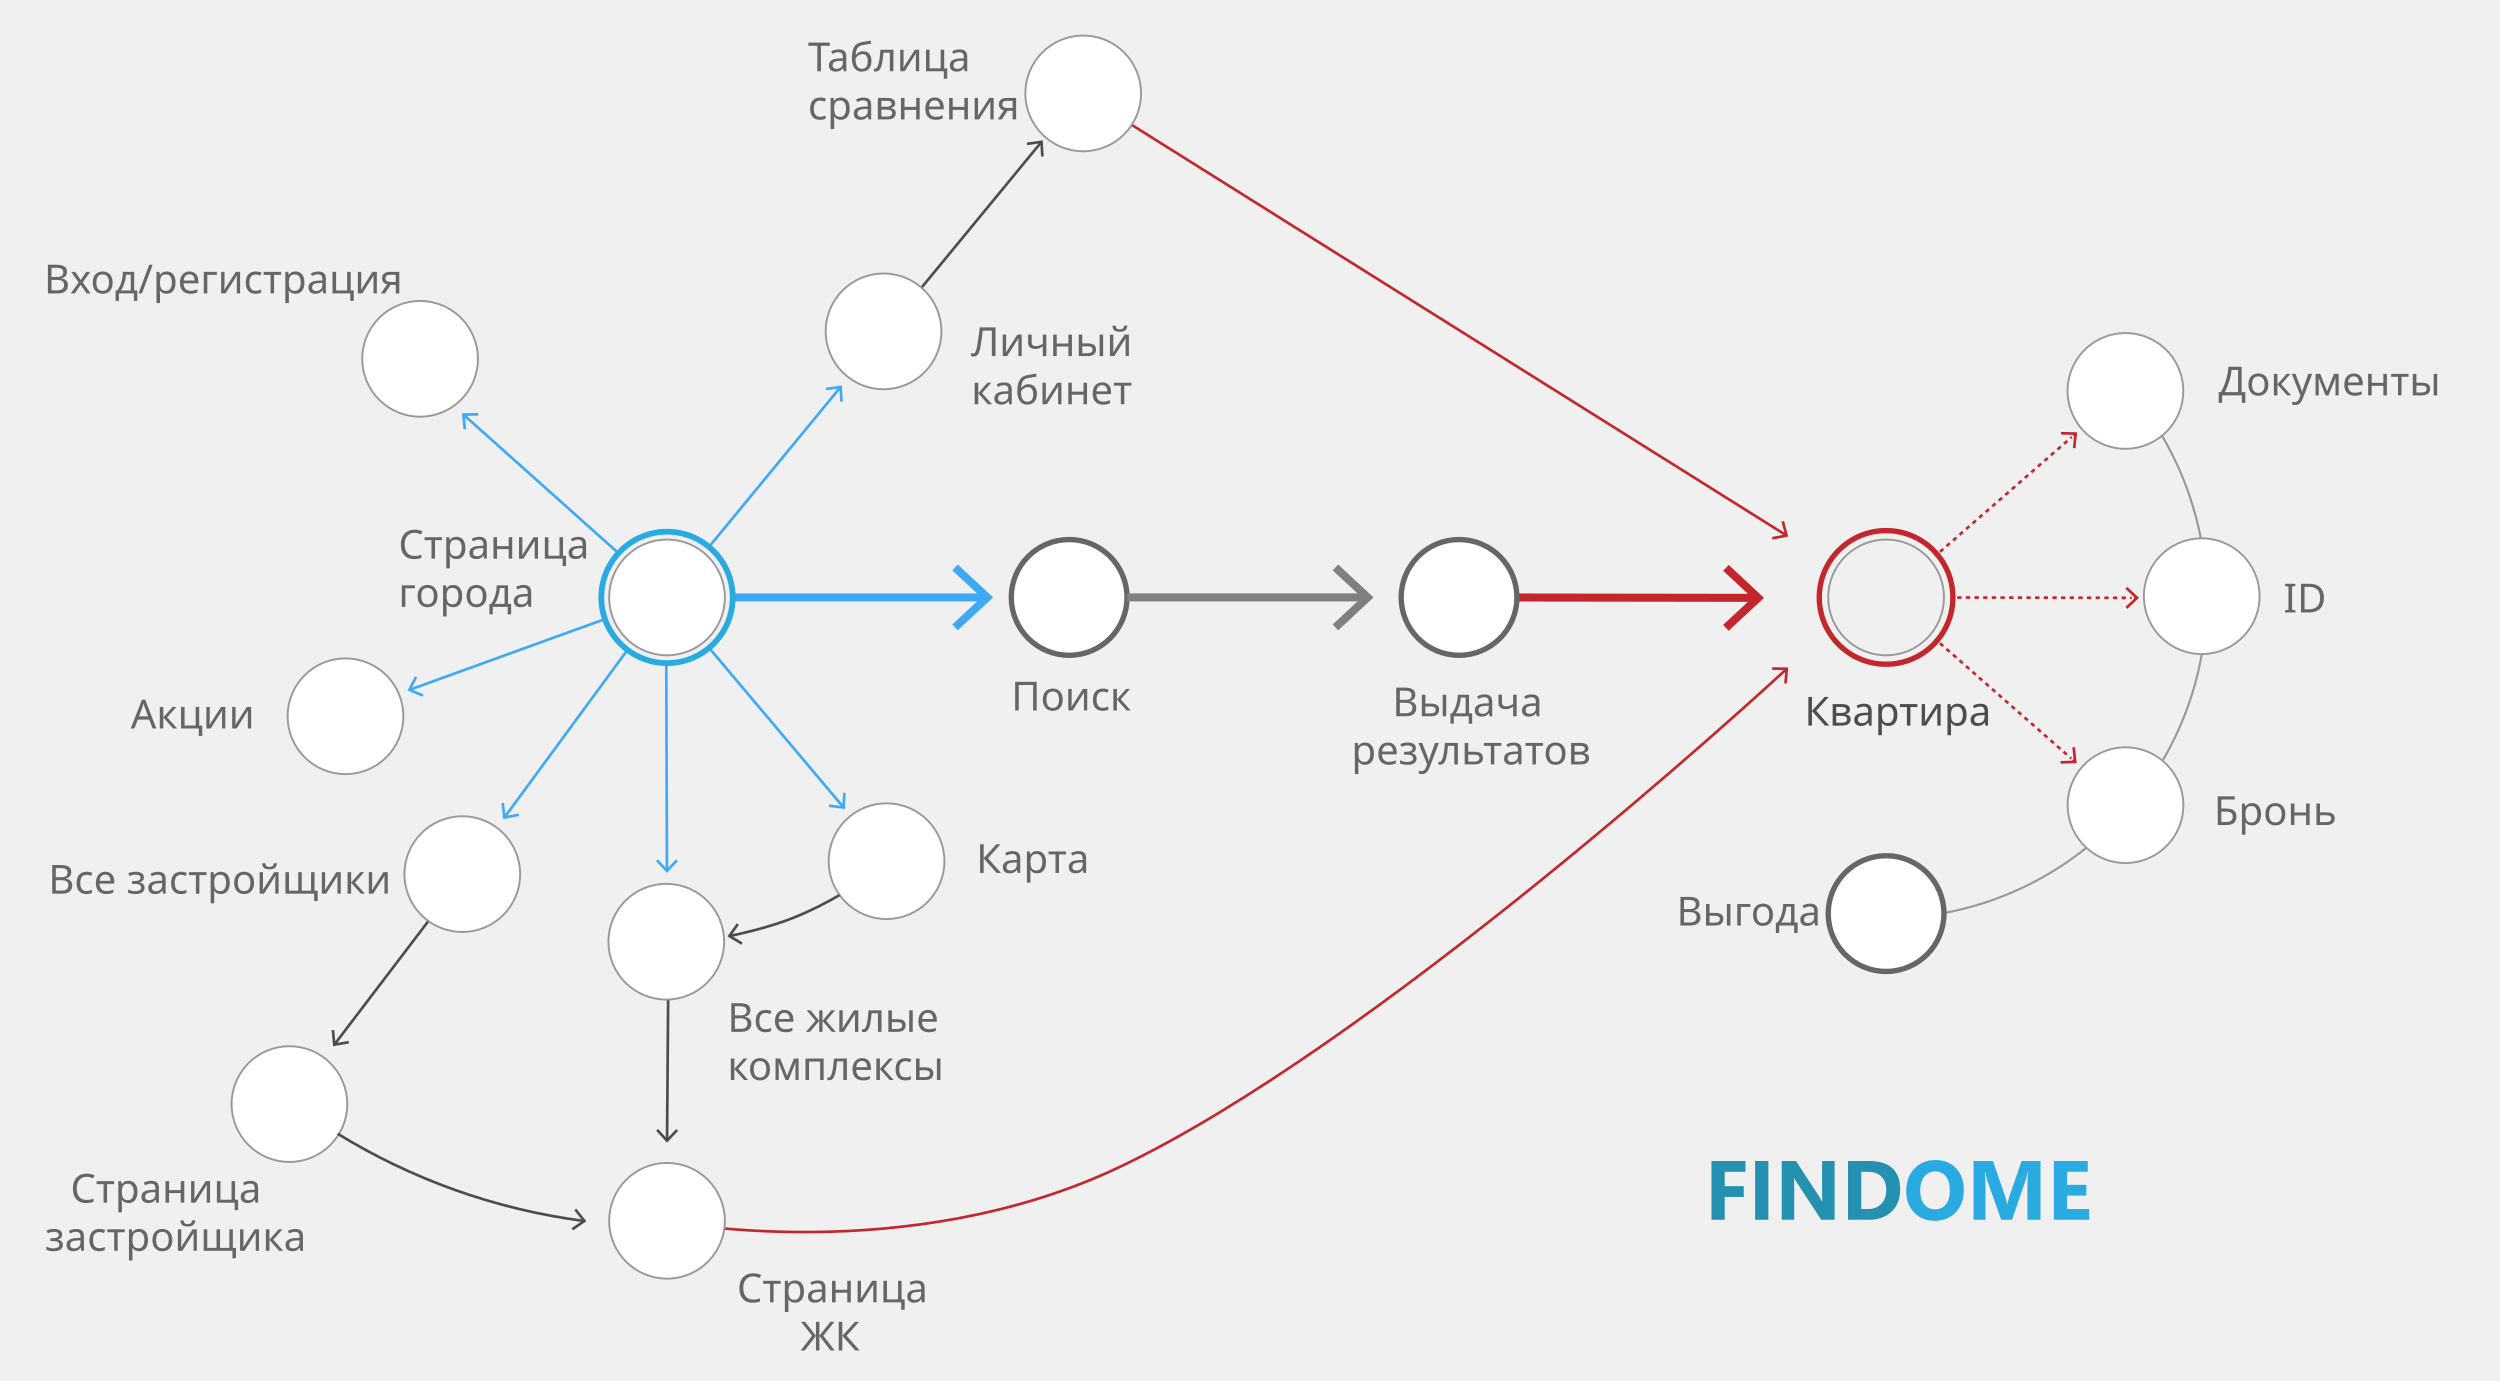
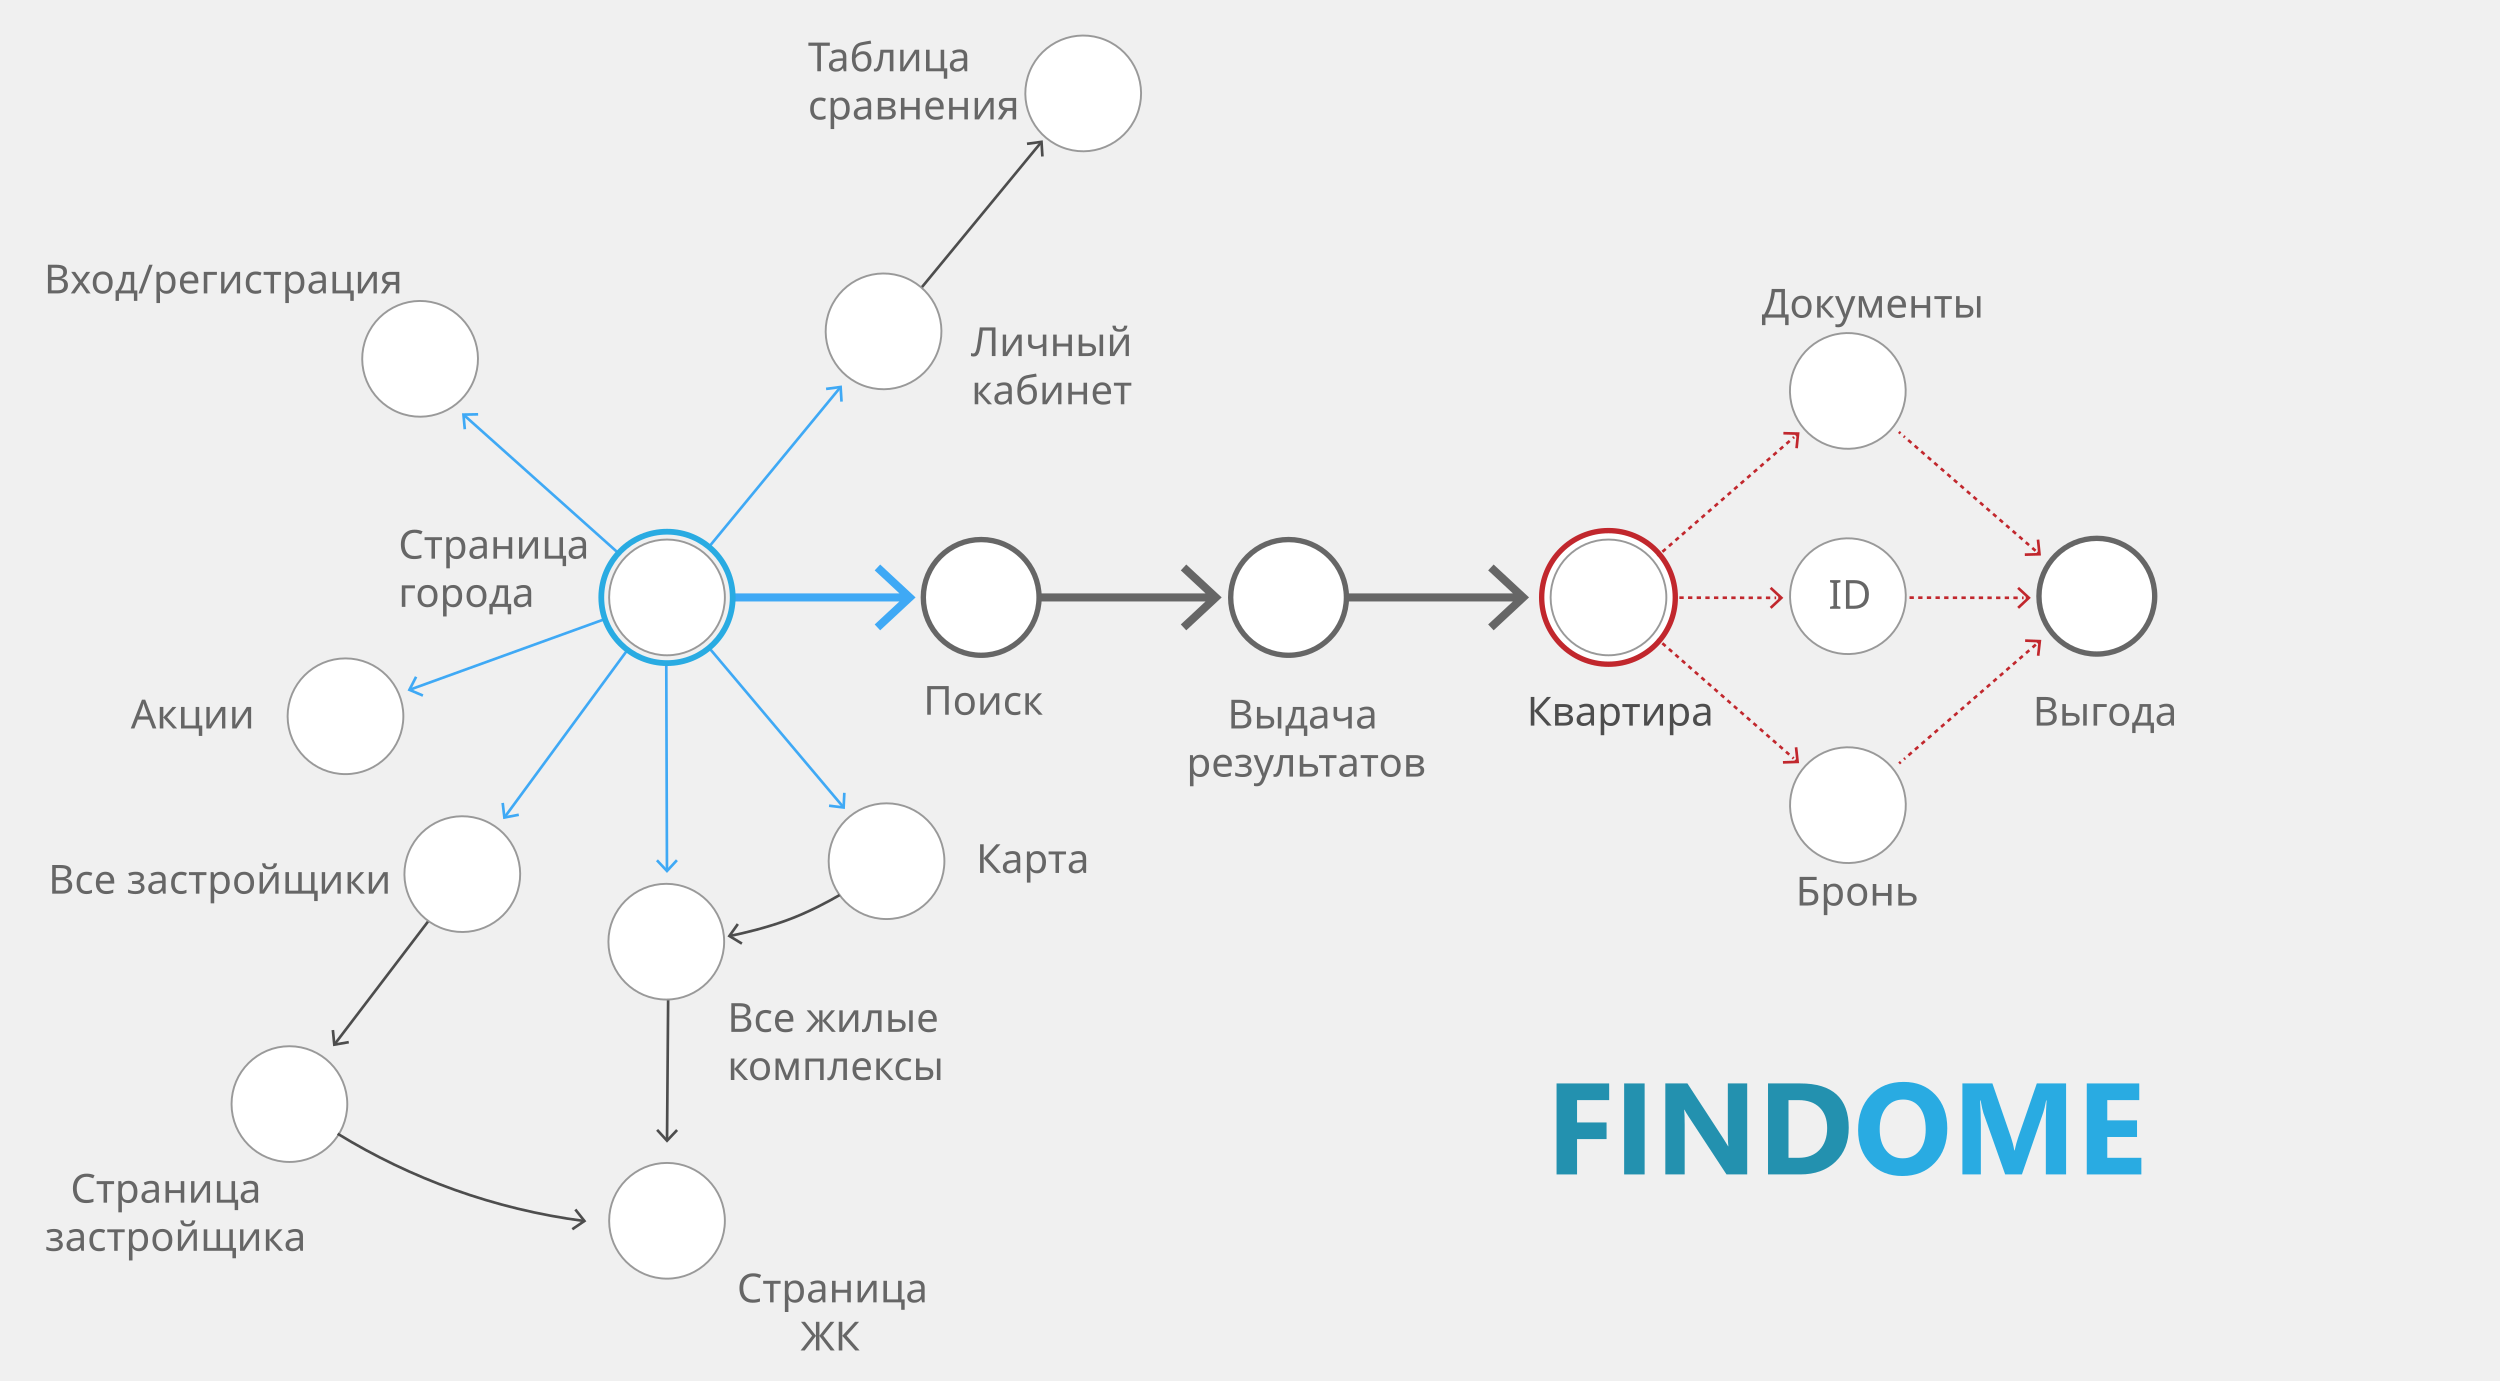
<svg xmlns="http://www.w3.org/2000/svg" xmlns:xlink="http://www.w3.org/1999/xlink" version="1.1" id="Layer_1" x="0px" y="0px" width="1162.442px" height="641.968px" viewBox="0 0 1162.442 641.968" enable-background="new 0 0 1162.442 641.968" xml:space="preserve">
-   <symbol id="New_Symbol" viewBox="-35.563 -35.562 71.126 71.125">
-     <path fill="#FFFFFF" stroke="#999999" stroke-miterlimit="10" d="M29.999,0.001c0-16.568-13.431-29.999-29.999-29.999   S-29.998-16.567-29.998,0.001S-16.567,29.999,0,29.999S29.999,16.568,29.999,0.001z" />
-     <g>
-       <path fill="#29ABE2" d="M0,32.563c17.984,0,32.563-14.579,32.563-32.562c0-17.984-14.579-32.562-32.563-32.562    S-32.562-17.983-32.562,0.001C-32.562,17.984-17.983,32.563,0,32.563 M0,35.563c-19.609,0-35.563-15.953-35.563-35.562    S-19.609-35.562,0-35.562S35.563-19.609,35.563,0.001S19.61,35.563,0,35.563L0,35.563z" />
+   <symbol id="New_Symbol" viewBox="-35.563 -35.563 71.126 71.125">
+     <path fill="#FFFFFF" stroke="#999999" stroke-miterlimit="10" d="M29.999,0c0-16.568-13.431-29.999-29.999-29.999   S-29.998-16.568-29.998,0S-16.567,29.998,0,29.998S29.999,16.567,29.999,0z" />
+     <g>
+       <path fill="#29ABE2" d="M0,32.562c17.984,0,32.563-14.579,32.563-32.562c0-17.984-14.579-32.562-32.563-32.562    S-32.562-17.984-32.562,0C-32.562,17.983-17.983,32.562,0,32.562 M0,35.562c-19.609,0-35.563-15.953-35.563-35.562    S-19.609-35.563,0-35.563S35.563-19.61,35.563,0S19.61,35.562,0,35.562L0,35.562z" />
    </g>
  </symbol>
  <symbol id="New_Symbol_1_2_" viewBox="-21.922 -21.922 43.845 43.845">
    <path fill="#FFFFFF" stroke="#999999" stroke-width="0.719" stroke-miterlimit="10" d="M21.563,0   c0-11.909-9.654-21.563-21.563-21.563S-21.563-11.909-21.563,0S-11.909,21.563,0,21.563S21.563,11.909,21.563,0z" />
  </symbol>
-   <symbol id="New_Symbol_2" viewBox="-25.896 -25.897 51.793 51.793">
-     <path fill="none" stroke="#999999" stroke-width="0.719" stroke-miterlimit="10" d="M21.563-0.001   c0-11.909-9.654-21.563-21.563-21.563S-21.563-11.91-21.563-0.001S-11.909,21.562,0,21.562S21.563,11.908,21.563-0.001z" />
-     <path fill="none" stroke="#C1272D" stroke-width="2" stroke-miterlimit="10" d="M24.897-0.001c0-13.75-11.147-24.896-24.897-24.896   S-24.896-13.751-24.896-0.001S-13.75,24.896,0,24.896S24.897,13.749,24.897-0.001z" />
+   <symbol id="New_Symbol_2" viewBox="-25.896 -25.896 51.793 51.793">
+     <path fill="#FFFFFF" stroke="#C1272D" stroke-width="2" stroke-miterlimit="10" d="M24.897,0C24.897-13.75,13.75-24.896,0-24.896   S-24.896-13.75-24.896,0S-13.75,24.897,0,24.897S24.897,13.75,24.897,0z" />
+     <path fill="none" stroke="#999999" stroke-width="0.719" stroke-miterlimit="10" d="M21.563,0   c0-11.909-9.654-21.563-21.563-21.563S-21.563-11.909-21.563,0S-11.909,21.563,0,21.563S21.563,11.909,21.563,0z" />
  </symbol>
  <g id="HP">
</g>
  <g id="base_x5F_layer">
    <g>
-       <path fill="none" stroke="#999999" stroke-miterlimit="10" d="M988.701,179.86c12.808,14.464,22.991,31.678,29.54,51.141    c17.495,51.992,4.63,106.881-29.036,145.411" />
-     </g>
-     <g>
-       <path fill="none" stroke="#999999" stroke-miterlimit="10" d="M989.993,374.854c-26.295,30.865-63.862,49.207-103.304,51.864" />
+       <g>
+         <line fill="none" stroke="#C1272D" stroke-width="1.248" stroke-miterlimit="10" x1="741.639" y1="277.845" x2="742.639" y2="277.842" />
+         <line fill="none" stroke="#C1272D" stroke-width="1.248" stroke-miterlimit="10" stroke-dasharray="2.012,2.012" x1="744.651" y1="277.836" x2="825.854" y2="277.982" />
+         <line fill="none" stroke="#C1272D" stroke-width="1.248" stroke-miterlimit="10" x1="826.862" y1="277.978" x2="827.86" y2="277.976" />
+         <g>
+           <polygon fill="#C1272D" points="823.742,283.092 822.888,282.181 827.383,277.978 822.862,273.802 823.711,272.885       829.214,277.973     " />
+         </g>
+       </g>
+     </g>
+     <g>
+       <g>
+         <line fill="none" stroke="#C1272D" stroke-width="1.248" stroke-miterlimit="10" x1="856.709" y1="277.845" x2="857.709" y2="277.842" />
+         <line fill="none" stroke="#C1272D" stroke-width="1.248" stroke-miterlimit="10" stroke-dasharray="2.012,2.012" x1="859.721" y1="277.836" x2="940.924" y2="277.982" />
+         <line fill="none" stroke="#C1272D" stroke-width="1.248" stroke-miterlimit="10" x1="941.931" y1="277.978" x2="942.93" y2="277.976" />
+         <g>
+           <polygon fill="#C1272D" points="938.811,283.092 937.957,282.181 942.452,277.978 937.931,273.802 938.78,272.885       944.284,277.973     " />
+         </g>
+       </g>
    </g>
    <g id="New_Symbol_1">
	</g>
    <g id="New_Symbol_1_1_">
	</g>
    <g>
-       <path fill="#2391AF" d="M811.595,544.847h-9.642v6.708h8.861v4.993h-8.861v10.614h-6.155v-27.326h15.797L811.595,544.847    L811.595,544.847z" />
-       <path fill="#2391AF" d="M822.247,567.161h-6.155v-27.326h6.155V567.161z" />
-       <path fill="#2391AF" d="M853.041,567.161h-6.212l-11.262-17.169c-0.661-1.003-1.118-1.759-1.372-2.268h-0.076    c0.102,0.966,0.153,2.439,0.153,4.421v15.016h-5.812v-27.326h6.631l10.843,16.636c0.495,0.75,0.953,1.493,1.372,2.229h0.076    c-0.102-0.635-0.152-1.887-0.152-3.754v-15.111h5.812v27.326H853.041z" />
-       <path fill="#2391AF" d="M859.292,567.161v-27.326h9.68c9.706,0,14.559,4.44,14.559,13.32c0,4.256-1.324,7.654-3.973,10.195    c-2.649,2.541-6.177,3.811-10.585,3.811H859.292z M865.447,544.847v17.322h3.049c2.668,0,4.761-0.8,6.279-2.401    s2.277-3.779,2.277-6.536c0-2.604-0.753-4.653-2.258-6.145c-1.505-1.493-3.618-2.239-6.336-2.239L865.447,544.847L865.447,544.847    z" />
-       <path fill="#29ABE2" d="M899.613,567.638c-3.913,0-7.102-1.274-9.566-3.821c-2.465-2.547-3.697-5.866-3.697-9.957    c0-4.319,1.251-7.813,3.754-10.481c2.503-2.668,5.818-4.002,9.947-4.002c3.9,0,7.054,1.277,9.461,3.83    c2.407,2.553,3.611,5.92,3.611,10.099c0,4.294-1.248,7.756-3.744,10.385C906.883,566.323,903.628,567.638,899.613,567.638z     M899.88,544.675c-2.16,0-3.875,0.81-5.145,2.43c-1.271,1.62-1.906,3.764-1.906,6.431c0,2.706,0.635,4.847,1.906,6.422    c1.27,1.575,2.935,2.363,4.993,2.363c2.121,0,3.805-0.765,5.05-2.296s1.867-3.655,1.867-6.374c0-2.833-0.604-5.037-1.81-6.612    C903.628,545.463,901.976,544.675,899.88,544.675z" />
-       <path fill="#29ABE2" d="M948.796,567.161h-6.079v-16.35c0-1.766,0.076-3.716,0.229-5.85h-0.152    c-0.318,1.677-0.604,2.884-0.858,3.621l-6.403,18.579h-5.031l-6.517-18.389c-0.178-0.495-0.464-1.766-0.858-3.811h-0.172    c0.165,2.693,0.248,5.056,0.248,7.089v15.111h-5.545v-27.326h9.013l5.583,16.197c0.445,1.296,0.769,2.598,0.972,3.906h0.114    c0.343-1.512,0.705-2.826,1.086-3.945l5.583-16.159h8.785v27.327H948.796z" />
-       <path fill="#29ABE2" d="M971.396,567.161h-16.388v-27.326h15.759v5.012h-9.604v6.079h8.937v4.993h-8.937v6.25h10.233    L971.396,567.161L971.396,567.161z" />
-     </g>
-     <use xlink:href="#New_Symbol_2" width="51.793" height="51.793" x="-25.896" y="-25.897" transform="matrix(1.2478 0 0 -1.2478 876.9847 277.7838)" overflow="visible" />
-     <circle fill="#FFFFFF" stroke="#666666" stroke-width="2.496" stroke-miterlimit="10" cx="497.13" cy="277.783" r="26.907" />
-     <g>
-       <g>
-         <line fill="none" stroke="#3FA9F5" stroke-width="3.744" stroke-miterlimit="10" x1="340.446" y1="277.784" x2="457.739" y2="277.784" />
-         <g>
-           <polygon fill="#3FA9F5" points="445.335,293.094 442.781,290.353 456.302,277.788 442.781,265.219 445.335,262.477       461.799,277.788     " />
-         </g>
-       </g>
-     </g>
-     <g>
-       <g>
-         <line fill="none" stroke="#808080" stroke-width="3.744" stroke-miterlimit="10" x1="524.037" y1="277.784" x2="634.622" y2="277.784" />
-         <g>
-           <polygon fill="#808080" points="622.218,293.094 619.664,290.353 633.185,277.788 619.664,265.219 622.218,262.477       638.682,277.788     " />
-         </g>
-       </g>
-     </g>
+       <path fill="#2391AF" d="M748.224,511.528h-14.931v10.388h13.721v7.732h-13.721v16.436h-9.531v-42.315h24.462L748.224,511.528    L748.224,511.528z" />
+       <path fill="#2391AF" d="M764.719,546.082h-9.531v-42.315h9.531V546.082z" />
+       <path fill="#2391AF" d="M812.404,546.082h-9.619l-17.44-26.587c-1.024-1.553-1.731-2.724-2.125-3.512h-0.118    c0.158,1.496,0.237,3.777,0.237,6.846v23.253h-9v-42.315h10.268l16.791,25.761c0.767,1.161,1.476,2.312,2.125,3.452h0.118    c-0.158-0.983-0.235-2.922-0.235-5.813v-23.4h9v42.315L812.404,546.082L812.404,546.082z" />
+       <path fill="#2391AF" d="M822.084,546.082v-42.315h14.99c15.03,0,22.545,6.875,22.545,20.626c0,6.591-2.05,11.852-6.152,15.787    c-4.102,3.935-9.565,5.901-16.391,5.901H822.084z M831.615,511.528v26.824h4.721c4.132,0,7.372-1.239,9.723-3.718    s3.526-5.852,3.526-10.121c0-4.032-1.166-7.205-3.497-9.516c-2.331-2.312-5.603-3.467-9.811-3.467L831.615,511.528    L831.615,511.528z" />
+       <path fill="#29ABE2" d="M884.522,546.82c-6.059,0-10.998-1.973-14.813-5.917c-3.817-3.944-5.725-9.084-5.725-15.419    c0-6.688,1.937-12.099,5.813-16.23c3.876-4.132,9.009-6.197,15.403-6.197c6.039,0,10.923,1.977,14.651,5.931    c3.727,3.953,5.592,9.167,5.592,15.638c0,6.649-1.932,12.01-5.798,16.081C895.78,544.784,890.739,546.82,884.522,546.82z     M884.935,511.262c-3.345,0-6,1.254-7.967,3.763c-1.968,2.509-2.951,5.829-2.951,9.959c0,4.19,0.983,7.506,2.951,9.945    c1.967,2.439,4.545,3.659,7.732,3.659c3.284,0,5.892-1.185,7.82-3.555s2.891-5.66,2.891-9.87c0-4.387-0.935-7.8-2.803-10.239    C890.739,512.482,888.181,511.262,884.935,511.262z" />
+       <path fill="#29ABE2" d="M960.683,546.082h-9.413v-25.318c0-2.735,0.118-5.754,0.355-9.059h-0.235    c-0.492,2.597-0.935,4.466-1.329,5.607l-9.915,28.77h-7.791l-10.092-28.476c-0.276-0.766-0.719-2.735-1.329-5.901h-0.266    c0.255,4.17,0.384,7.829,0.384,10.977v23.4h-8.586v-42.315h13.957l8.645,25.081c0.689,2.007,1.191,4.023,1.505,6.049h0.177    c0.531-2.341,1.092-4.376,1.682-6.109l8.645-25.023h13.604v42.316L960.683,546.082L960.683,546.082z" />
+       <path fill="#29ABE2" d="M995.679,546.082h-25.377v-42.315h24.403v7.761h-14.872v9.413h13.839v7.732h-13.839v9.678h15.846    L995.679,546.082L995.679,546.082z" />
+     </g>
+     <use xlink:href="#New_Symbol_2" width="51.793" height="51.793" id="XMLID_1_" x="-25.896" y="-25.896" transform="matrix(1.2478 0 0 -1.2478 747.9067 277.7838)" overflow="visible" />
+     <circle fill="#FFFFFF" stroke="#666666" stroke-width="2.496" stroke-miterlimit="10" cx="456.23" cy="277.783" r="26.907" />
+     <polygon fill="#3FA9F5" points="409.257,262.477 406.703,265.219 418.206,275.912 340.446,275.912 340.446,279.655    418.214,279.655 406.703,290.353 409.257,293.094 425.721,277.788  " />
+     <polygon fill="#666666" points="551.59,262.477 549.036,265.219 560.54,275.912 482.779,275.912 482.779,279.655 560.548,279.655    549.036,290.353 551.59,293.094 568.054,277.788  " />
+     <circle fill="#FFFFFF" stroke="#666666" stroke-width="2.496" stroke-miterlimit="10" cx="599.146" cy="277.783" r="26.907" />
+     <polygon fill="#666666" points="694.507,262.477 691.953,265.219 703.456,275.912 625.696,275.912 625.696,279.655    703.464,279.655 691.953,290.353 694.507,293.094 710.971,277.788  " />
    <g>
      <g>
        <line fill="none" stroke="#3FA9F5" stroke-width="1.248" stroke-miterlimit="10" x1="329.739" y1="301.269" x2="391.983" y2="375.127" />
        <g>
          <polygon fill="#3FA9F5" points="385.417,375.254 385.566,374.014 391.674,374.762 391.973,368.615 393.22,368.677       392.855,376.163     " />
        </g>
      </g>
    </g>
    <g>
      <g>
        <line fill="none" stroke="#3FA9F5" stroke-width="1.248" stroke-miterlimit="10" x1="309.805" y1="308.778" x2="310.123" y2="404.549" />
        <g>
          <polygon fill="#3FA9F5" points="305.005,400.431 305.917,399.577 310.12,404.07 314.294,399.549 315.211,400.397       310.126,405.902     " />
        </g>
      </g>
    </g>
    <g>
      <g>
        <line fill="none" stroke="#3FA9F5" stroke-width="1.248" stroke-miterlimit="10" x1="291.655" y1="302.337" x2="234.784" y2="379.772" />
        <g>
          <polygon fill="#3FA9F5" points="233.119,373.419 234.359,373.274 235.067,379.385 241.111,378.233 241.344,379.46       233.982,380.862     " />
        </g>
      </g>
    </g>
    <g>
      <g>
        <line fill="none" stroke="#3FA9F5" stroke-width="1.248" stroke-miterlimit="10" x1="281.117" y1="287.907" x2="190.777" y2="320.606" />
        <g>
          <polygon fill="#3FA9F5" points="192.928,314.4 194.039,314.97 191.227,320.442 196.891,322.848 196.401,323.997       189.504,321.066     " />
        </g>
      </g>
    </g>
    <g>
      <g>
        <line fill="none" stroke="#3FA9F5" stroke-width="1.248" stroke-miterlimit="10" x1="287.451" y1="257.096" x2="215.815" y2="193.075" />
        <g>
          <polygon fill="#3FA9F5" points="222.298,192.025 222.324,193.273 216.172,193.393 216.741,199.52 215.498,199.634       214.806,192.172     " />
        </g>
      </g>
    </g>
    <g>
      <g>
        <line fill="none" stroke="#3FA9F5" stroke-width="1.248" stroke-miterlimit="10" x1="329.535" y1="254.445" x2="390.593" y2="180.267" />
        <g>
          <polygon fill="#3FA9F5" points="391.906,186.703 390.659,186.779 390.29,180.638 384.191,181.455 384.026,180.217       391.454,179.223     " />
        </g>
      </g>
    </g>
    <g>
      <g>
        <line fill="none" stroke="#4D4D4D" stroke-width="1.248" stroke-miterlimit="10" x1="422.945" y1="140.467" x2="484.004" y2="66.289" />
        <g>
          <polygon fill="#4D4D4D" points="485.316,72.725 484.07,72.801 483.701,66.66 477.602,67.477 477.437,66.239 484.865,65.245           " />
        </g>
      </g>
    </g>
    <g>
      <g>
-         <line fill="none" stroke="#C1272D" stroke-width="1.248" stroke-miterlimit="10" x1="502.881" y1="43.434" x2="830.343" y2="248.774" />
-         <g>
-           <polygon fill="#C1272D" points="824.128,250.901 823.893,249.675 829.937,248.521 828.344,242.577 829.55,242.255       831.489,249.494     " />
-         </g>
-       </g>
-     </g>
-     <g>
-       <g>
-         <line fill="none" stroke="#C1272D" stroke-width="1.248" stroke-miterlimit="10" x1="899.804" y1="258.551" x2="900.554" y2="257.89" />
-         <line fill="none" stroke="#C1272D" stroke-width="1.248" stroke-miterlimit="10" stroke-dasharray="2.012,2.012" x1="902.065" y1="256.561" x2="963.298" y2="203.227" />
-         <line fill="none" stroke="#C1272D" stroke-width="1.248" stroke-miterlimit="10" x1="964.053" y1="202.562" x2="964.804" y2="201.902" />
-         <g>
-           <polygon fill="#C1272D" points="965.07,208.465 963.827,208.341 964.445,202.218 958.293,202.05 958.328,200.801       965.821,201.009     " />
-         </g>
-       </g>
-     </g>
-     <g>
-       <g>
-         <line fill="none" stroke="#C1272D" stroke-width="1.248" stroke-miterlimit="10" x1="907.027" y1="277.845" x2="908.027" y2="277.842" />
-         <line fill="none" stroke="#C1272D" stroke-width="1.248" stroke-miterlimit="10" stroke-dasharray="2.012,2.012" x1="910.039" y1="277.836" x2="991.242" y2="277.982" />
-         <line fill="none" stroke="#C1272D" stroke-width="1.248" stroke-miterlimit="10" x1="992.249" y1="277.978" x2="993.248" y2="277.976" />
-         <g>
-           <polygon fill="#C1272D" points="989.129,283.092 988.275,282.181 992.77,277.978 988.249,273.802 989.098,272.885       994.602,277.973     " />
-         </g>
-       </g>
-     </g>
-     <g>
-       <g>
-         <line fill="none" stroke="#C1272D" stroke-width="1.248" stroke-miterlimit="10" x1="899.767" y1="297.126" x2="900.522" y2="297.782" />
-         <line fill="none" stroke="#C1272D" stroke-width="1.248" stroke-miterlimit="10" stroke-dasharray="2.012,2.012" x1="902.041" y1="299.101" x2="963.081" y2="352.655" />
-         <line fill="none" stroke="#C1272D" stroke-width="1.248" stroke-miterlimit="10" x1="963.841" y1="353.315" x2="964.596" y2="353.971" />
-         <g>
-           <polygon fill="#C1272D" points="958.127,355.112 958.084,353.864 964.234,353.658 963.579,347.538 964.821,347.406       965.617,354.86     " />
-         </g>
-       </g>
-     </g>
-     <g>
-       <g>
-         <path fill="none" stroke="#C1272D" stroke-width="1.248" stroke-miterlimit="10" d="M310.888,567.875     c0,0,110.555,21.608,209.077-24.959c118.824-56.163,295.751-218.036,310.534-231.655" />
-         <g>
-           <polygon fill="#C1272D" points="830.823,317.81 829.579,317.7 830.128,311.572 823.976,311.472 823.997,310.223 831.49,310.347           " />
+         <line fill="none" stroke="#C1272D" stroke-width="1.248" stroke-miterlimit="10" x1="770.725" y1="258.551" x2="771.475" y2="257.89" />
+         <line fill="none" stroke="#C1272D" stroke-width="1.248" stroke-miterlimit="10" stroke-dasharray="2.012,2.012" x1="772.986" y1="256.561" x2="834.219" y2="203.227" />
+         <line fill="none" stroke="#C1272D" stroke-width="1.248" stroke-miterlimit="10" x1="834.974" y1="202.562" x2="835.725" y2="201.902" />
+         <g>
+           <polygon fill="#C1272D" points="835.991,208.465 834.748,208.341 835.366,202.218 829.214,202.05 829.249,200.801       836.742,201.009     " />
+         </g>
+       </g>
+     </g>
+     <g>
+       <g>
+         <line fill="none" stroke="#C1272D" stroke-width="1.248" stroke-miterlimit="10" x1="883.678" y1="201.495" x2="882.927" y2="200.835" />
+         <line fill="none" stroke="#C1272D" stroke-width="1.248" stroke-miterlimit="10" stroke-dasharray="2.012,2.012" x1="946.478" y1="256.094" x2="885.19" y2="202.823" />
+         <line fill="none" stroke="#C1272D" stroke-width="1.248" stroke-miterlimit="10" x1="947.986" y1="257.417" x2="947.234" y2="256.758" />
+         <g>
+           <polygon fill="#C1272D" points="949.003,258.309 941.511,258.525 941.474,257.276 947.626,257.101 947.002,250.979       948.245,250.854     " />
+         </g>
+       </g>
+     </g>
+     <g>
+       <g>
+         <line fill="none" stroke="#C1272D" stroke-width="1.248" stroke-miterlimit="10" x1="770.688" y1="297.126" x2="771.443" y2="297.782" />
+         <line fill="none" stroke="#C1272D" stroke-width="1.248" stroke-miterlimit="10" stroke-dasharray="2.012,2.012" x1="772.962" y1="299.101" x2="834.002" y2="352.655" />
+         <line fill="none" stroke="#C1272D" stroke-width="1.248" stroke-miterlimit="10" x1="834.762" y1="353.315" x2="835.517" y2="353.971" />
+         <g>
+           <polygon fill="#C1272D" points="829.048,355.112 829.005,353.864 835.155,353.658 834.5,347.538 835.742,347.406       836.538,354.86     " />
+         </g>
+       </g>
+     </g>
+     <g>
+       <g>
+         <line fill="none" stroke="#C1272D" stroke-width="1.248" stroke-miterlimit="10" x1="883.798" y1="354.31" x2="883.04" y2="354.962" />
+         <line fill="none" stroke="#C1272D" stroke-width="1.248" stroke-miterlimit="10" stroke-dasharray="2.012,2.012" x1="946.606" y1="299.721" x2="885.323" y2="352.998" />
+         <line fill="none" stroke="#C1272D" stroke-width="1.248" stroke-miterlimit="10" x1="948.127" y1="298.412" x2="947.369" y2="299.065" />
+         <g>
+           <polygon fill="#C1272D" points="949.152,297.528 948.322,304.978 947.08,304.84 947.763,298.723 941.614,298.49       941.663,297.242     " />
        </g>
      </g>
    </g>
    <g>
      <g>
        <line fill="none" stroke="#4D4D4D" stroke-width="1.248" stroke-miterlimit="10" x1="214.798" y1="407.772" x2="155.71" y2="485.39" />
        <g>
          <polygon fill="#4D4D4D" points="154.153,479.009 155.396,478.885 155.999,485.008 162.062,483.96 162.274,485.191       154.889,486.466     " />
        </g>
      </g>
    </g>
    <g>
      <g>
        <line fill="none" stroke="#4D4D4D" stroke-width="1.248" stroke-miterlimit="10" x1="310.888" y1="437.864" x2="310.152" y2="529.958" />
        <g>
          <polygon fill="#4D4D4D" points="305.082,525.783 306.003,524.939 310.155,529.479 314.38,525.006 315.287,525.864       310.14,531.311     " />
        </g>
      </g>
    </g>
    <g>
-       <g>
-         <line fill="none" stroke="#C1272D" stroke-width="3.744" stroke-miterlimit="10" x1="678.417" y1="277.784" x2="816.184" y2="277.992" />
-         <g>
-           <polygon fill="#C1272D" points="803.757,293.283 801.207,290.538 814.747,277.993 801.245,265.404 803.803,262.666       820.244,278.001     " />
-         </g>
-       </g>
-     </g>
-     <g>
      <text transform="matrix(1 0 0 1 20.4698 136.4198)" fill="#666666" font-family="'SegoeUI-Semilight'" font-size="18.66">Вход/регистрация</text>
    </g>
-     <text transform="matrix(1 0 0 1 185.254 259.7784)" enable-background="new    ">
-       <tspan x="0" y="0" fill="#666666" font-family="'SegoeUI-Semilight'" font-size="18.66">Страница</tspan>
-       <tspan x="0" y="22.393" fill="#666666" font-family="'SegoeUI-Semilight'" font-size="18.66">города</tspan>
-     </text>
-     <text transform="matrix(1 0 0 1 647.41 333.0454)" fill="#666666" font-family="'SegoeUI-Semilight'" font-size="18.66">Выдача</text>
-     <text transform="matrix(1 0 0 1 628.389 355.4384)" fill="#666666" font-family="'SegoeUI-Semilight'" font-size="18.66">результатов</text>
-     <text transform="matrix(1 0 0 1 470.2215 330.3418)" fill="#666666" font-family="'SegoeUI-Semilight'" font-size="18.66">Поиск</text>
-     <text transform="matrix(1 0 0 1 779.5548 430.3418)" fill="#666666" font-family="'SegoeUI-Semilight'" font-size="18.66">Выгода</text>
-     <use xlink:href="#New_Symbol_1_2_" width="43.845" height="43.845" x="-21.922" y="-21.922" transform="matrix(1.1532 0.4766 0.4766 -1.1532 410.8312 154.0773)" overflow="visible" />
-     <use xlink:href="#New_Symbol_1_2_" width="43.845" height="43.845" x="-21.922" y="-21.922" transform="matrix(1.1827 -0.398 -0.398 -1.1827 988.2706 181.7729)" overflow="visible" />
-     <use xlink:href="#New_Symbol_1_2_" width="43.845" height="43.845" x="-21.922" y="-21.922" transform="matrix(1.1827 -0.398 -0.398 -1.1827 1023.756 277.2187)" overflow="visible" />
-     <use xlink:href="#New_Symbol_1_2_" width="43.845" height="43.845" x="-21.922" y="-21.922" transform="matrix(1.1827 -0.398 -0.398 -1.1827 988.317 374.3856)" overflow="visible" />
+     <text transform="matrix(1 0 0 1 185.254 259.7784)" fill="#666666" font-family="'SegoeUI-Semilight'" font-size="18.66">Страница</text>
+     <text transform="matrix(1 0 0 1 185.254 282.1714)" fill="#666666" font-family="'SegoeUI-Semilight'" font-size="18.66">города</text>
+     <text transform="matrix(1 0 0 1 570.7431 338.7157)" fill="#666666" font-family="'SegoeUI-Semilight'" font-size="18.66">Выдача</text>
+     <text transform="matrix(1 0 0 1 551.7221 361.1086)" fill="#666666" font-family="'SegoeUI-Semilight'" font-size="18.66">результатов</text>
+     <text transform="matrix(1 0 0 1 429.3225 332.3418)" fill="#666666" font-family="'SegoeUI-Semilight'" font-size="18.66">Поиск</text>
+     <text transform="matrix(1 0 0 1 945.2391 337.3788)" fill="#666666" font-family="'SegoeUI-Semilight'" font-size="18.66">Выгода</text>
+     <use xlink:href="#New_Symbol_1_2_" width="43.845" height="43.845" x="-21.922" y="-21.922" transform="matrix(1.1532 0.4766 0.4766 -1.1532 410.832 154.077)" overflow="visible" />
+     <use xlink:href="#New_Symbol_1_2_" width="43.845" height="43.845" x="-21.922" y="-21.922" transform="matrix(1.1827 -0.398 -0.398 -1.1827 859.1924 181.7721)" overflow="visible" />
+     <use xlink:href="#New_Symbol_1_2_" width="43.845" height="43.845" x="-21.922" y="-21.922" transform="matrix(1.1827 -0.398 -0.398 -1.1827 859.2388 277.2179)" overflow="visible" />
+     <use xlink:href="#New_Symbol_1_2_" width="43.845" height="43.845" x="-21.922" y="-21.922" transform="matrix(1.1827 -0.398 -0.398 -1.1827 859.2388 374.3848)" overflow="visible" />
    <text transform="matrix(1 0 0 1 22.4616 415.5303)" fill="#666666" font-family="'SegoeUI-Semilight'" font-size="18.66">Все застройщики</text>
    <text transform="matrix(1 0 0 1 32.7685 559.2134)" fill="#666666" font-family="'SegoeUI-Semilight'" font-size="18.66">Страница </text>
    <text transform="matrix(1 0 0 1 20.9285 581.6064)" fill="#666666" font-family="'SegoeUI-Semilight'" font-size="18.66">застройщика</text>
    <text transform="matrix(1 0 0 1 451.4705 165.5697)" fill="#666666" font-family="'SegoeUI-Semilight'" font-size="18.66">Личный</text>
    <text transform="matrix(1 0 0 1 451.6345 187.9627)" fill="#666666" font-family="'SegoeUI-Semilight'" font-size="18.66">кабинет</text>
-     <use xlink:href="#New_Symbol_1_2_" width="43.845" height="43.845" x="-21.922" y="-21.922" transform="matrix(1.1532 0.4766 0.4766 -1.1532 503.6628 43.4346)" overflow="visible" />
+     <use xlink:href="#New_Symbol_1_2_" width="43.845" height="43.845" x="-21.922" y="-21.922" transform="matrix(1.1532 0.4766 0.4766 -1.1532 503.6636 43.4343)" overflow="visible" />
    <text transform="matrix(1 0 0 1 375.686 33.1342)" fill="#666666" font-family="'SegoeUI-Semilight'" font-size="18.66">Таблица</text>
    <text transform="matrix(1 0 0 1 375.686 55.5272)" fill="#666666" font-family="'SegoeUI-Semilight'" font-size="18.66">сравнения</text>
-     <use xlink:href="#New_Symbol_1_2_" width="43.845" height="43.845" x="-21.922" y="-21.922" transform="matrix(1.1532 0.4766 0.4766 -1.1532 195.3335 166.8502)" overflow="visible" />
+     <use xlink:href="#New_Symbol_1_2_" width="43.845" height="43.845" x="-21.922" y="-21.922" transform="matrix(1.1532 0.4766 0.4766 -1.1532 195.3343 166.8499)" overflow="visible" />
    <text transform="matrix(1 0 0 1 342.6866 605.5542)" fill="#666666" font-family="'SegoeUI-Semilight'" font-size="18.66">Страница </text>
    <text transform="matrix(1 0 0 1 372.2406 627.9472)" fill="#666666" font-family="'SegoeUI-Semilight'" font-size="18.66">ЖК</text>
    <text transform="matrix(1 0 0 1 338.2378 479.7845)" fill="#666666" font-family="'SegoeUI-Semilight'" font-size="18.66">Все жилые</text>
    <text transform="matrix(1 0 0 1 338.2378 502.1775)" fill="#666666" font-family="'SegoeUI-Semilight'" font-size="18.66">комплексы</text>
    <text transform="matrix(1 0 0 1 60.7949 338.7155)" fill="#666666" font-family="'SegoeUI-Semilight'" font-size="18.66">Акции</text>
    <text transform="matrix(1 0 0 1 453.9046 405.9022)" fill="#666666" font-family="'SegoeUI-Semilight'" font-size="18.66">Карта</text>
-     <text transform="matrix(1 0 0 1 839.0341 337.3793)" fill="#4D4D4D" font-family="'SegoeUI-Semilight'" font-size="18.66">Квартира</text>
-     <text transform="matrix(1 0 0 1 1061.76 284.778)" fill="#666666" font-family="'SegoeUI-Semilight'" font-size="18.66">ID</text>
-     <text transform="matrix(1 0 0 1 1029.384 383.6149)" fill="#666666" font-family="'SegoeUI-Semilight'" font-size="18.66">Бронь</text>
-     <text transform="matrix(1 0 0 1 1031.534 183.836)" fill="#666666" font-family="'SegoeUI-Semilight'" font-size="18.66">Документы</text>
-     <use xlink:href="#New_Symbol_1_2_" width="43.845" height="43.845" x="-21.922" y="-21.922" transform="matrix(1.2478 0 0 -1.2478 160.6415 333.0454)" overflow="visible" />
-     <use xlink:href="#New_Symbol_1_2_" width="43.845" height="43.845" x="-21.922" y="-21.922" transform="matrix(1.2478 0 0 -1.2478 412.2144 400.4293)" overflow="visible" />
-     <use xlink:href="#New_Symbol_1_2_" width="43.845" height="43.845" x="-21.922" y="-21.922" transform="matrix(1.2478 0 0 -1.2478 134.5695 513.3747)" overflow="visible" />
-     <use xlink:href="#New_Symbol_1_2_" width="43.845" height="43.845" x="-21.922" y="-21.922" transform="matrix(1.2478 0 0 -1.2478 310.1418 567.6381)" overflow="visible" />
-     <use xlink:href="#New_Symbol" width="71.126" height="71.125" id="XMLID_9_" x="-35.563" y="-35.562" transform="matrix(0.897 0 0 -0.897 310.1411 277.7843)" overflow="visible" />
+     <text transform="matrix(1 0 0 1 709.9555 337.3793)" fill="#4D4D4D" font-family="'SegoeUI-Semilight'" font-size="18.66">Квартира</text>
+     <text transform="matrix(1 0 0 1 850.1856 283.0918)" fill="#666666" font-family="'SegoeUI-Semilight'" font-size="18.66">ID</text>
+     <text transform="matrix(1 0 0 1 834.9745 421.0387)" fill="#666666" font-family="'SegoeUI-Semilight'" font-size="18.66">Бронь</text>
+     <text transform="matrix(1 0 0 1 819.1698 147.6875)" fill="#666666" font-family="'SegoeUI-Semilight'" font-size="18.66">Документы</text>
+     <use xlink:href="#New_Symbol_1_2_" width="43.845" height="43.845" x="-21.922" y="-21.922" transform="matrix(1.2478 0 0 -1.2478 160.6421 333.0448)" overflow="visible" />
+     <use xlink:href="#New_Symbol_1_2_" width="43.845" height="43.845" x="-21.922" y="-21.922" transform="matrix(1.2478 0 0 -1.2478 412.215 400.4287)" overflow="visible" />
+     <use xlink:href="#New_Symbol_1_2_" width="43.845" height="43.845" x="-21.922" y="-21.922" transform="matrix(1.2478 0 0 -1.2478 134.5701 513.3741)" overflow="visible" />
+     <use xlink:href="#New_Symbol_1_2_" width="43.845" height="43.845" x="-21.922" y="-21.922" transform="matrix(1.2478 0 0 -1.2478 310.1425 567.6375)" overflow="visible" />
+     <use xlink:href="#New_Symbol" width="71.126" height="71.125" id="XMLID_9_" x="-35.563" y="-35.563" transform="matrix(0.897 0 0 -0.897 310.1411 277.7843)" overflow="visible" />
    <g>
      <g>
        <path fill="none" stroke="#4D4D4D" stroke-width="1.248" stroke-miterlimit="10" d="M390.36,416.197     c-4.7,2.77-14.861,8.262-24.901,11.852c-9.385,3.356-19.307,5.798-25.893,7.102" />
        <g>
          <polygon fill="#4D4D4D" points="342.575,429.294 343.594,430.016 340.032,435.033 345.296,438.219 344.649,439.287       338.238,435.405     " />
        </g>
      </g>
    </g>
-     <use xlink:href="#New_Symbol_1_2_" width="43.845" height="43.845" x="-21.922" y="-21.922" transform="matrix(1.2478 0 0 -1.2478 309.8059 437.8648)" overflow="visible" />
-     <use xlink:href="#New_Symbol_1_2_" width="43.845" height="43.845" x="-21.922" y="-21.922" transform="matrix(1.1532 0.4766 0.4766 -1.1532 214.9588 406.4497)" overflow="visible" />
+     <use xlink:href="#New_Symbol_1_2_" width="43.845" height="43.845" x="-21.922" y="-21.922" transform="matrix(1.2478 0 0 -1.2478 309.8065 437.8642)" overflow="visible" />
+     <use xlink:href="#New_Symbol_1_2_" width="43.845" height="43.845" x="-21.922" y="-21.922" transform="matrix(1.1532 0.4766 0.4766 -1.1532 214.9596 406.4494)" overflow="visible" />
    <g>
      <g>
        <path fill="none" stroke="#4D4D4D" stroke-width="1.248" stroke-miterlimit="10" d="M271.31,567.702     c-41.467-5.453-80.198-19.594-114.304-40.536" />
        <g>
          <polygon fill="#4D4D4D" points="268.006,561.994 267.026,562.768 270.841,567.594 265.748,571.047 266.449,572.081       272.652,567.874     " />
        </g>
      </g>
    </g>
-     <circle fill="#FFFFFF" stroke="#666666" stroke-width="2.496" stroke-miterlimit="10" cx="678.417" cy="277.783" r="26.907" />
-     <circle fill="#FFFFFF" stroke="#666666" stroke-width="2.496" stroke-miterlimit="10" cx="876.985" cy="424.795" r="26.907" />
+     <circle fill="#FFFFFF" stroke="#666666" stroke-width="2.496" stroke-miterlimit="10" cx="974.974" cy="277.218" r="26.907" />
  </g>
</svg>
